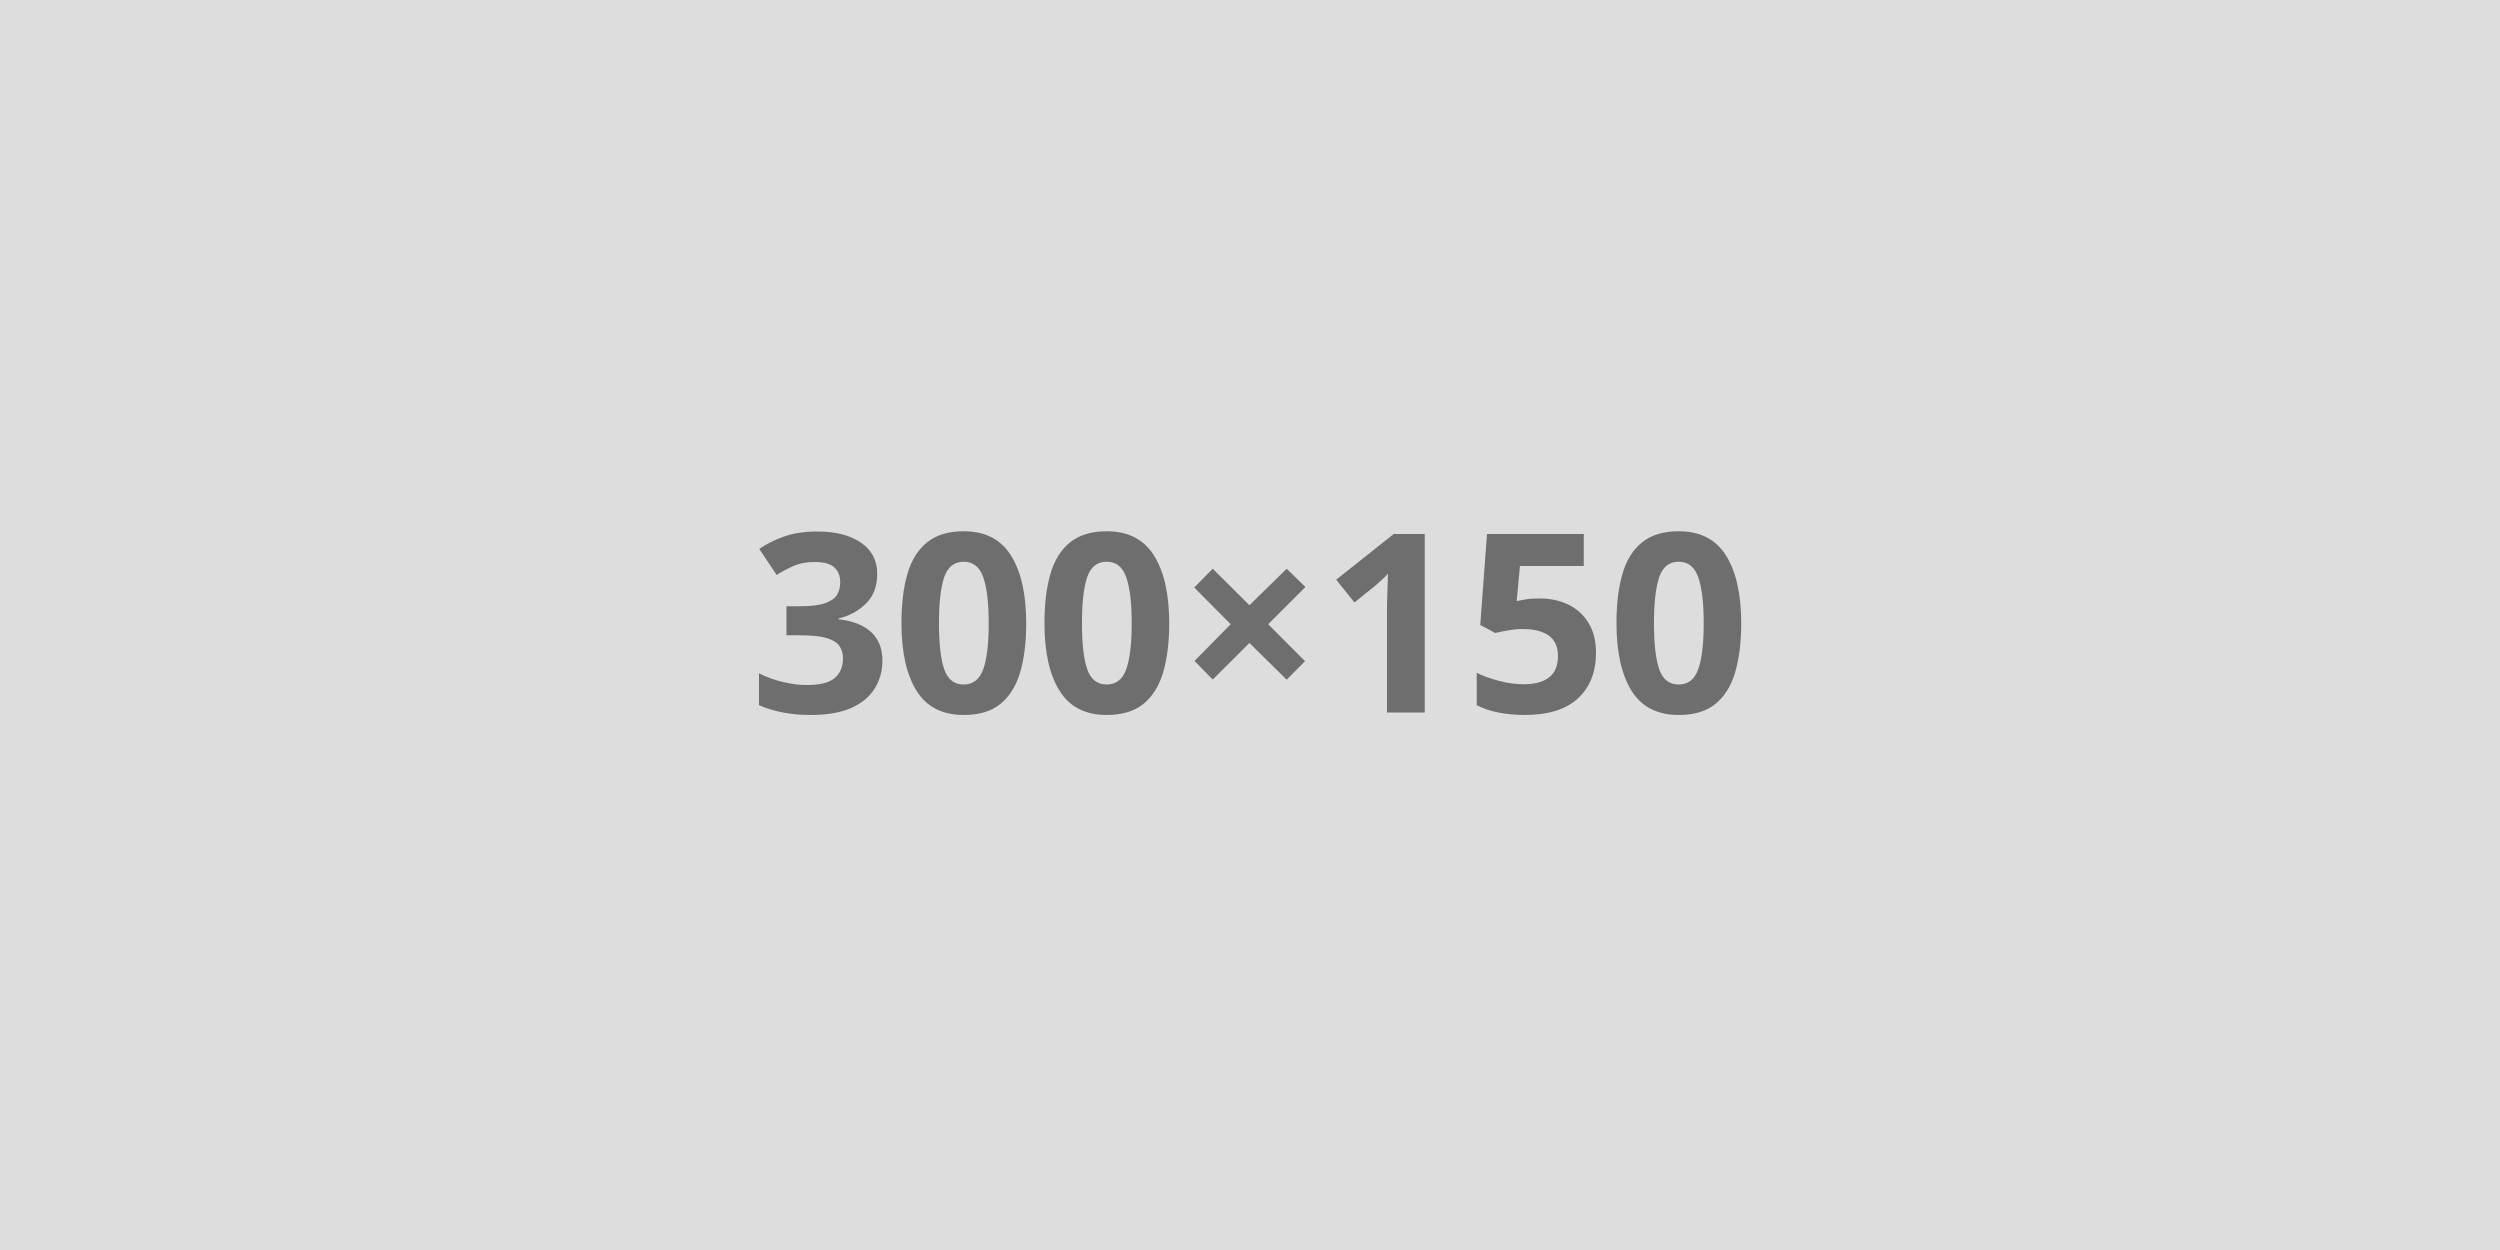
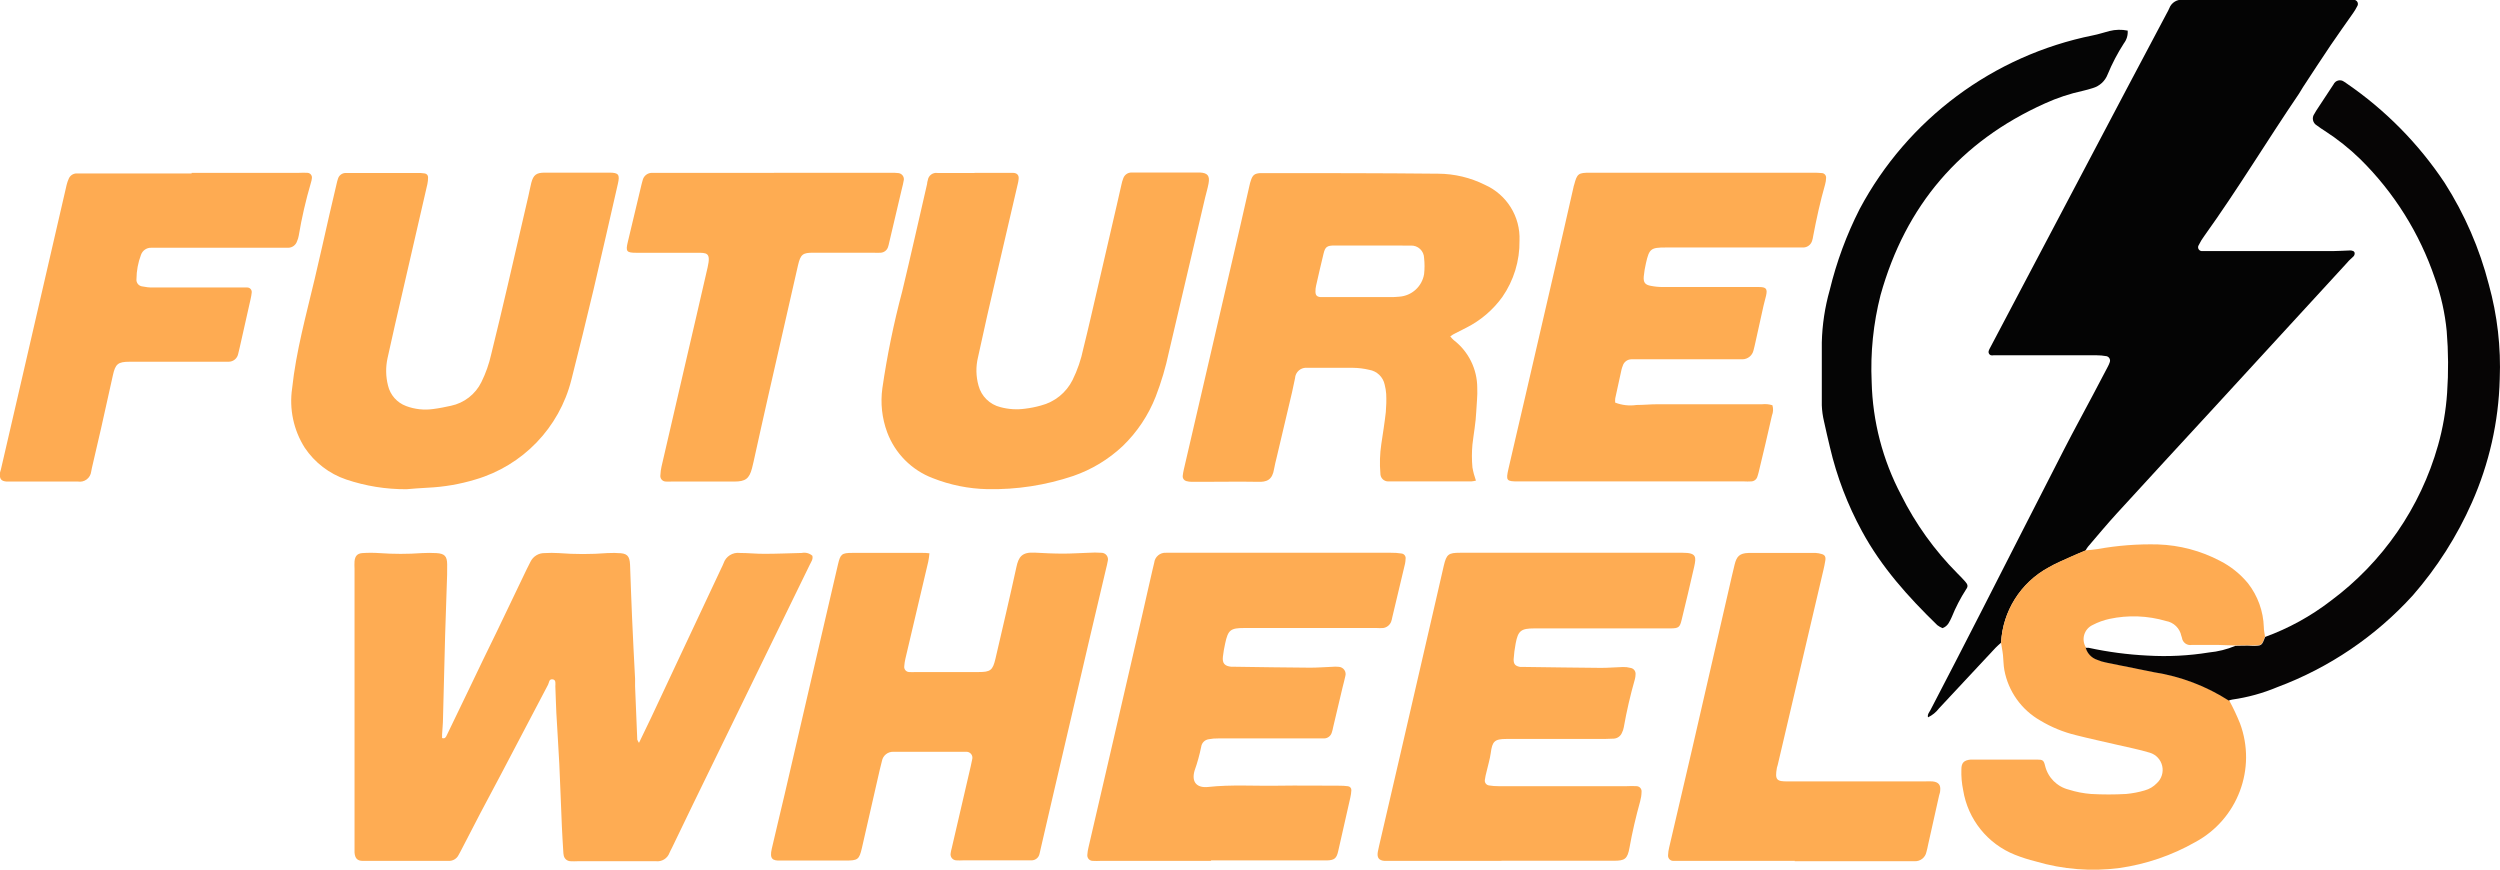
- <svg xmlns="http://www.w3.org/2000/svg" width="300" height="150" viewBox="0 0 300 150">
-   <rect fill="#ddd" width="300" height="150" />
-   <text fill="rgba(0,0,0,0.5)" font-family="sans-serif" font-size="30" dy="10.5" font-weight="bold" x="50%" y="50%" text-anchor="middle">300×150</text>
+ <svg xmlns="http://www.w3.org/2000/svg" id="Layer_1" data-name="Layer 1" viewBox="0 0 378.1 131.57">
+   <defs>
+     <style>.cls-1{fill:#040404;}.cls-2{fill:#feac53;}.cls-3{fill:#feac52;}.cls-4{fill:#feab52;}.cls-5{fill:#060505;}.cls-6{fill:#050505;}</style>
+   </defs>
+   <path class="cls-1" d="M343,249.85c-.28.26-.58.5-.84.78l-8.55,9.16a4.5,4.5,0,0,1-1.66,1.35c-.11-.45.18-.75.35-1.06,2.59-5,5.2-10,7.78-15.08,4.17-8.15,8.31-16.32,12.49-24.46,1.4-2.73,2.88-5.42,4.31-8.13.77-1.44,1.52-2.89,2.28-4.33a4.11,4.11,0,0,0,.28-.65.69.69,0,0,0-.48-.91,9.08,9.08,0,0,0-1.57-.14l-11.51,0-4,0a1,1,0,0,1-.42,0,.53.53,0,0,1-.35-.57,1.49,1.49,0,0,1,.15-.4L362.05,166l6-11.32a7.94,7.94,0,0,0,.39-.77,2,2,0,0,1,2.14-1.29c5.14,0,10.27,0,15.41,0l9.07,0a9.28,9.28,0,0,1,1.29,0,.63.63,0,0,1,.5,1,7.56,7.56,0,0,1-.6,1c-1.12,1.61-2.28,3.21-3.38,4.84-1.42,2.1-2.8,4.23-4.2,6.36-.21.32-.39.66-.61,1-4.83,7.1-9.26,14.46-14.27,21.44a9.18,9.18,0,0,0-.9,1.47.58.58,0,0,0,.56.89c.53,0,1.06,0,1.59,0H393.3c.82,0,1.63-.07,2.44-.09a.85.85,0,0,1,.42.06c.13,0,.29.17.31.28a.66.66,0,0,1-.12.5c-.32.35-.72.63-1,1l-20.06,21.85c-4.94,5.37-9.89,10.72-14.81,16.11-1.49,1.63-2.9,3.33-4.33,5a4.74,4.74,0,0,0-.39.6c-.7.3-1.4.58-2.1.9-1.17.54-2.37,1-3.48,1.67A13.74,13.74,0,0,0,343,249.85Z" transform="translate(-40.36 -152.65)" />
+   <path class="cls-2" d="M137,265c.69-1.43,1.28-2.63,1.85-3.84q1.94-4.11,3.85-8.21,3.4-7.23,6.79-14.45c.1-.22.22-.43.3-.66a2.3,2.3,0,0,1,2.48-1.56c1.25,0,2.49.14,3.74.13,1.86,0,3.73-.09,5.6-.13a1.86,1.86,0,0,1,1.61.42c.14.52-.18.92-.38,1.34l-6.25,12.81-11.41,23.41c-1.07,2.2-2.13,4.41-3.19,6.61-.13.26-.27.51-.38.77a1.94,1.94,0,0,1-2.05,1.26c-2.11,0-4.22,0-6.33,0l-5.47,0a11,11,0,0,1-1.15,0,1.07,1.07,0,0,1-1-.91,3.55,3.55,0,0,1-.06-.57c-.07-1.24-.16-2.49-.21-3.73-.14-3.16-.24-6.33-.39-9.49-.12-2.59-.32-5.17-.45-7.75-.08-1.34-.08-2.69-.15-4,0-.39.14-1-.42-1.06s-.51.49-.68.81q-3.6,6.81-7.16,13.63Q113,275.58,110,281.44l-.28.51a1.6,1.6,0,0,1-1.52.9c-.29,0-.58,0-.87,0H96.09c-.28,0-.57,0-.86,0-.84,0-1.18-.4-1.25-1.26,0-.33,0-.67,0-1V238.68a11,11,0,0,1,0-1.15c.08-.77.4-1.16,1.16-1.23a18.66,18.66,0,0,1,2.59,0,44.93,44.93,0,0,0,6.46,0,19.51,19.51,0,0,1,2.16,0c1.25.07,1.63.47,1.64,1.7,0,1.05,0,2.11-.06,3.16-.08,2.54-.18,5.08-.25,7.62q-.16,6.25-.32,12.52c0,.81-.1,1.63-.14,2.44a4.39,4.39,0,0,0,0,.53c.43.15.57-.13.69-.38,1.17-2.41,2.34-4.84,3.5-7.26q2-4.2,4.07-8.42,2.28-4.72,4.54-9.47c.19-.39.39-.77.58-1.15a2.32,2.32,0,0,1,2.11-1.29,17.14,17.14,0,0,1,2.15,0,47.2,47.2,0,0,0,7.33,0c.53,0,1.06-.05,1.58,0,1.42,0,1.82.39,1.88,1.77.1,2.63.18,5.27.3,7.91.13,3.11.3,6.22.46,9.33l0,1.15.33,8.05A2.64,2.64,0,0,0,137,265Z" transform="translate(-40.36 -152.65)" />
+   <path class="cls-3" d="M259.7,203.52a3.62,3.62,0,0,0,.51.56,9.11,9.11,0,0,1,3.57,7.23c.06,1.19-.1,2.39-.15,3.58-.07,1.68-.39,3.33-.58,5a18.91,18.91,0,0,0,0,3.45,12,12,0,0,0,.53,2,5.14,5.14,0,0,1-.7.12H250.75a3.09,3.09,0,0,1-.43,0,1.17,1.17,0,0,1-1.19-1.2,19,19,0,0,1,.14-4.45c.24-1.61.5-3.22.68-4.83a20.89,20.89,0,0,0,.06-2.74,7.68,7.68,0,0,0-.23-1.41,2.86,2.86,0,0,0-2.35-2.25,11,11,0,0,0-2.42-.3c-2.21,0-4.42,0-6.62,0h-.29a1.68,1.68,0,0,0-1.88,1.58c-.16.7-.29,1.41-.45,2.11l-2.31,9.79c-.14.61-.31,1.21-.41,1.82-.26,1.65-1.09,2-2.49,1.94-2.73-.05-5.47,0-8.2,0-.58,0-1.16,0-1.73,0a3.05,3.05,0,0,1-.85-.11.73.73,0,0,1-.55-.75,7.86,7.86,0,0,1,.17-1q1.64-7.06,3.28-14.14l5.16-22.26c.51-2.2,1-4.4,1.5-6.59a5.41,5.41,0,0,1,.19-.69c.27-.86.57-1.09,1.43-1.15q.36,0,.72,0c8.73,0,17.46,0,26.2.09a16,16,0,0,1,7.07,1.69,8.83,8.83,0,0,1,5.22,8.43,14.58,14.58,0,0,1-2.6,8.53,15.14,15.14,0,0,1-5.42,4.63c-.55.29-1.12.56-1.67.85C260.23,203.15,260,203.32,259.7,203.52Zm-11.92-13.74h0c-1.87,0-3.74,0-5.61,0-1.1,0-1.39.21-1.63,1.21-.4,1.63-.77,3.26-1.14,4.89a3.54,3.54,0,0,0-.09.86c0,.56.21.79.75.84.24,0,.48,0,.72,0h9.77a11.56,11.56,0,0,0,1.44-.06,4.09,4.09,0,0,0,3.75-3.41,11.05,11.05,0,0,0,0-2.44,1.92,1.92,0,0,0-2-1.88c-.34,0-.67,0-1,0Z" transform="translate(-40.36 -152.65)" />
+   <path class="cls-3" d="M180.93,236.33a12.63,12.63,0,0,1-.18,1.26q-1.73,7.35-3.46,14.69a7.17,7.17,0,0,0-.17,1.13.77.77,0,0,0,.75.88,8.46,8.46,0,0,0,1,0h9.5c1.78,0,2.13-.26,2.54-2,1.07-4.62,2.16-9.23,3.17-13.87.33-1.55.84-2.29,2.76-2.19,1.43.08,2.87.15,4.31.15,1.29,0,2.58-.09,3.88-.13a12.81,12.81,0,0,1,1.86,0,1,1,0,0,1,1,1.29c-.06.38-.16.75-.25,1.12q-1.29,5.46-2.57,10.91-2.73,11.68-5.45,23.38c-.63,2.71-1.25,5.41-1.88,8.12-.06.23-.09.47-.16.7a1.23,1.23,0,0,1-1.22,1c-.29,0-.58,0-.86,0H186a8.46,8.46,0,0,1-1,0,.9.9,0,0,1-.86-1.09,4.49,4.49,0,0,1,.15-.71q1.44-6.22,2.89-12.46c.08-.32.15-.65.21-1a.9.9,0,0,0-.92-1.16,8.26,8.26,0,0,0-.86,0H175.5a1.7,1.7,0,0,0-1.76,1.41c-.23.83-.4,1.67-.6,2.51-.81,3.55-1.61,7.11-2.43,10.65-.41,1.75-.62,1.88-2.47,1.88h-9.79c-1.25.05-1.72-.24-1.37-1.77.63-2.75,1.31-5.5,1.95-8.25l5.16-22.26L167.1,238c.36-1.54.57-1.73,2.14-1.73h10.65C180.17,236.25,180.45,236.29,180.93,236.33Z" transform="translate(-40.36 -152.65)" />
+   <path class="cls-3" d="M284.64,213.54a6.37,6.37,0,0,0,3.22.36c1.06,0,2.11-.11,3.16-.11,5.28,0,10.56,0,15.83,0a3.81,3.81,0,0,1,1.57.15,2.35,2.35,0,0,1-.07,1.55c-.64,2.85-1.31,5.7-2,8.54-.05.24-.13.46-.2.69a1,1,0,0,1-1,.74,8.52,8.52,0,0,1-1,0H270c-1.81,0-1.91-.1-1.5-1.91.85-3.73,1.74-7.46,2.6-11.19q2.87-12.39,5.73-24.78c.51-2.2,1-4.39,1.5-6.59,0-.14.08-.27.11-.41.44-1.67.63-1.81,2.4-1.81h33.67a13.87,13.87,0,0,1,1.44.06.68.68,0,0,1,.59.71,4,4,0,0,1-.15,1c-.74,2.59-1.31,5.21-1.81,7.84a4,4,0,0,1-.16.7,1.42,1.42,0,0,1-1.27,1c-.48,0-1,0-1.44,0l-19.42,0c-2.26,0-2.5.18-3,2.39a15.15,15.15,0,0,0-.33,2c-.07.9.2,1.25,1.06,1.41a9.51,9.51,0,0,0,1.85.18h13.24c.43,0,.86,0,1.3,0,1.08,0,1.28.29,1.05,1.31-.12.52-.27,1-.39,1.54q-.61,2.73-1.21,5.47c-.1.42-.18.84-.3,1.26a1.74,1.74,0,0,1-1.66,1.35c-.33,0-.67,0-1,0l-14.53,0c-.43,0-.87,0-1.3,0a1.38,1.38,0,0,0-1.29,1,3.54,3.54,0,0,0-.18.55c-.32,1.45-.64,2.9-.95,4.35A3.07,3.07,0,0,0,284.64,213.54Z" transform="translate(-40.36 -152.65)" />
+   <path class="cls-2" d="M267.44,282.85h-16.7c-.34,0-.68,0-1,0-.84-.07-1.15-.49-1-1.36.05-.29.11-.57.18-.85,1.05-4.53,2.11-9.05,3.15-13.58l5.46-23.67c.39-1.73.78-3.46,1.19-5.19s.71-1.95,2.46-1.95c11.23,0,22.45,0,33.68,0,2.09,0,2.06.62,1.72,2.15-.59,2.67-1.25,5.32-1.89,8-.27,1.14-.47,1.28-1.69,1.29h-4.47l-16.12,0c-2,0-2.46.35-2.82,2.27a19.77,19.77,0,0,0-.31,2.42c0,.75.27,1,1,1.14a5.81,5.81,0,0,0,.72,0c3.83.05,7.67.11,11.51.14,1.1,0,2.2-.1,3.3-.13a3.89,3.89,0,0,1,1.13.13.9.9,0,0,1,.78,1,2.83,2.83,0,0,1-.1.71,72.42,72.42,0,0,0-1.68,7.28,2.86,2.86,0,0,1-.27.81,1.43,1.43,0,0,1-1.22.9c-.47,0-1,.05-1.43.05l-14.69,0h-.14c-1.8,0-2.14.36-2.37,2.14-.13.94-.42,1.86-.63,2.79a9.4,9.4,0,0,0-.26,1.26.73.73,0,0,0,.63.84,8.41,8.41,0,0,0,1.42.11l19.44,0a13.86,13.86,0,0,1,1.44,0,.78.78,0,0,1,.77.87,5.66,5.66,0,0,1-.21,1.41c-.64,2.31-1.19,4.64-1.61,7-.31,1.76-.73,2-2.39,2-5.13,0-10.27,0-15.4,0h-1.58Z" transform="translate(-40.36 -152.65)" />
+   <path class="cls-2" d="M223.52,282.85h-16.7a11,11,0,0,1-1.15,0,.83.83,0,0,1-.86-.94,6.19,6.19,0,0,1,.18-1.13q1.65-7.14,3.31-14.28,2.43-10.5,4.85-21c.52-2.24,1-4.49,1.53-6.73.07-.33.15-.65.24-1a1.7,1.7,0,0,1,1.81-1.52c.33,0,.67,0,1,0h33a9.26,9.26,0,0,1,1.58.11.7.7,0,0,1,.63.82,4.17,4.17,0,0,1-.08.71L250.93,246a3.88,3.88,0,0,1-.18.69,1.52,1.52,0,0,1-1.19.94,6.69,6.69,0,0,1-1,0l-20,0c-2.1,0-2.47.29-2.91,2.35a19,19,0,0,0-.34,2c-.11,1,.28,1.41,1.27,1.51a5.63,5.63,0,0,0,.58,0c3.79.05,7.57.12,11.36.14,1.1,0,2.2-.09,3.3-.13a4.85,4.85,0,0,1,1,0,1.1,1.1,0,0,1,1,1.44c-.11.56-.28,1.11-.41,1.67-.47,2-.94,4-1.42,6a5.93,5.93,0,0,1-.21.83,1.23,1.23,0,0,1-1.18.89c-.34,0-.67,0-1,0h-15a6.7,6.7,0,0,0-1.42.12,1.33,1.33,0,0,0-1.15,1.14,26.22,26.22,0,0,1-1,3.6c-.52,1.78.37,2.66,2.06,2.48,3.5-.38,7-.13,10.5-.19,3.11-.05,6.23,0,9.35,0a9.21,9.21,0,0,1,1.29.08.57.57,0,0,1,.51.6,6.15,6.15,0,0,1-.16,1.13q-.92,4.06-1.84,8.13c-.24,1.05-.58,1.33-1.7,1.36-.91,0-1.83,0-2.74,0H223.52Z" transform="translate(-40.36 -152.65)" />
+   <path class="cls-3" d="M101.85,226.64a28,28,0,0,1-9.13-1.47,12.28,12.28,0,0,1-6.28-4.82,13.19,13.19,0,0,1-1.9-8.95c.6-5.64,2.12-11.09,3.42-16.59.77-3.21,1.47-6.44,2.21-9.66.35-1.55.72-3.08,1.08-4.62a7.21,7.21,0,0,1,.22-.83,1.22,1.22,0,0,1,1.18-.89h10.8a6.18,6.18,0,0,1,1.14.07.57.57,0,0,1,.51.6,4.68,4.68,0,0,1-.1,1q-1.87,8.13-3.74,16.25c-.77,3.36-1.56,6.72-2.29,10.09a9,9,0,0,0,.07,4.13,4.37,4.37,0,0,0,2.74,3.11,8.31,8.31,0,0,0,4.1.45c.9-.11,1.79-.3,2.68-.49a6.65,6.65,0,0,0,4.61-3.59,18.57,18.57,0,0,0,1.48-4.2c.87-3.48,1.69-7,2.51-10.48q1.56-6.71,3.11-13.44c.15-.65.27-1.31.44-2,.32-1.21.76-1.55,2.05-1.55,3.26,0,6.52,0,9.78,0,1.37,0,1.59.3,1.27,1.68-1.22,5.32-2.42,10.65-3.68,16-1.08,4.57-2.21,9.12-3.36,13.67a21.08,21.08,0,0,1-14.51,15.06,29.36,29.36,0,0,1-7.21,1.24C103.86,226.46,102.67,226.58,101.85,226.64Z" transform="translate(-40.36 -152.65)" />
+   <path class="cls-3" d="M187.75,178.79h5.19a5.42,5.42,0,0,1,.57,0c.68,0,1,.36.9,1a4.23,4.23,0,0,1-.13.71q-1.58,6.79-3.16,13.58c-1,4.21-1.93,8.41-2.85,12.62a8.47,8.47,0,0,0,.08,4.27,4.55,4.55,0,0,0,3.33,3.26,9.34,9.34,0,0,0,3.72.23,15.33,15.33,0,0,0,2.39-.48,7.39,7.39,0,0,0,4.78-3.85,19.63,19.63,0,0,0,1.63-4.75c.79-3.16,1.5-6.34,2.24-9.51l2.82-12.19c.23-1,.46-2.06.7-3.08a5.94,5.94,0,0,1,.29-1,1.31,1.31,0,0,1,1.22-.86c.34,0,.67,0,1,0h9.36c1.17.06,1.53.5,1.31,1.67-.13.71-.34,1.4-.51,2.1q-2.74,11.69-5.48,23.37a43.93,43.93,0,0,1-2,6.75,21.09,21.09,0,0,1-5,7.49,20.83,20.83,0,0,1-7.46,4.51,38.3,38.3,0,0,1-13,2,23.86,23.86,0,0,1-8.27-1.67,11.84,11.84,0,0,1-6.89-6.95,13.77,13.77,0,0,1-.72-6.65,128.28,128.28,0,0,1,3-14.64c1.3-5.4,2.51-10.83,3.76-16.24,0-.19.06-.39.11-.57a1.28,1.28,0,0,1,1.46-1.1c1.87,0,3.74,0,5.61,0Z" transform="translate(-40.36 -152.65)" />
+   <path class="cls-4" d="M343,249.85a13.74,13.74,0,0,1,7.16-11.38c1.11-.64,2.31-1.13,3.48-1.67.7-.32,1.4-.6,2.1-.9.62-.07,1.24-.11,1.86-.21a45.15,45.15,0,0,1,9.14-.7,21.72,21.72,0,0,1,9.37,2.48,13.37,13.37,0,0,1,4.23,3.39,11.36,11.36,0,0,1,2.4,6.64c0,.48.12.95.18,1.42-.51,1.38-.51,1.36-1.93,1.35-.86,0-1.71,0-2.57,0s-1.72-.07-2.58-.08c-1.35,0-2.69,0-4,0a1.27,1.27,0,0,1-1.48-1.07c0-.09-.07-.19-.09-.28a2.86,2.86,0,0,0-2.33-2.27,17.4,17.4,0,0,0-8.54-.32,10.2,10.2,0,0,0-2.56.93,2.37,2.37,0,0,0-1,3.4,2.68,2.68,0,0,0,1.7,1.81,7,7,0,0,0,1.5.45l7.16,1.44a29.29,29.29,0,0,1,11.29,4.28,33.76,33.76,0,0,1,1.65,3.5A14.61,14.61,0,0,1,372.39,280a32.53,32.53,0,0,1-11.49,3.93,30.6,30.6,0,0,1-12.66-1,24.47,24.47,0,0,1-3.13-1,12.69,12.69,0,0,1-7.84-9.77A13.26,13.26,0,0,1,337,269c0-1,.4-1.37,1.39-1.47h.29c3.26,0,6.52,0,9.78,0,.84,0,1,.1,1.2.94a4.89,4.89,0,0,0,3.57,3.6,15,15,0,0,0,3.37.66,47.21,47.21,0,0,0,5.32,0,14.37,14.37,0,0,0,2.81-.54,4,4,0,0,0,1.83-1.09,2.72,2.72,0,0,0-1.06-4.61c-1.64-.5-3.35-.82-5-1.21-2.06-.48-4.12-.92-6.16-1.44a19.21,19.21,0,0,1-5.43-2.23,11.12,11.12,0,0,1-5.41-7.61c-.14-.74-.13-1.52-.21-2.28S343.07,250.46,343,249.85Z" transform="translate(-40.36 -152.65)" />
+   <path class="cls-4" d="M69.34,178.79H85.6a11,11,0,0,1,1.29,0,.71.71,0,0,1,.64.81,3.36,3.36,0,0,1-.15.7,68.31,68.31,0,0,0-1.84,8,3.38,3.38,0,0,1-.25.82,1.42,1.42,0,0,1-1.32,1c-.43,0-.86,0-1.3,0l-18.71,0h-.72a1.59,1.59,0,0,0-1.56,1.08,10.54,10.54,0,0,0-.68,3.65,1,1,0,0,0,.9,1.12,6.83,6.83,0,0,0,1.56.16h13c.43,0,.86,0,1.29,0a.68.68,0,0,1,.68.76,7.86,7.86,0,0,1-.17,1q-.81,3.65-1.64,7.29c-.07.33-.15.65-.24,1a1.47,1.47,0,0,1-1.45,1.18h-1l-13.68,0h-.28c-1.77,0-2.16.33-2.54,2.06-.59,2.67-1.18,5.33-1.78,8-.46,2-.93,4-1.39,6a5.54,5.54,0,0,1-.11.56,1.73,1.73,0,0,1-2,1.5c-3.5,0-7,0-10.51,0h-.29c-.81-.06-1.08-.41-1-1.24,0-.19.1-.37.14-.56q1.56-6.72,3.11-13.44,3-13,6-26c.27-1.22.55-2.43.84-3.64a5.34,5.34,0,0,1,.33-.95,1.3,1.3,0,0,1,1.13-.77c.39,0,.77,0,1.15,0H69.34Z" transform="translate(-40.36 -152.65)" />
+   <path class="cls-5" d="M377.43,258.6a29.29,29.29,0,0,0-11.29-4.28L359,252.88a7,7,0,0,1-1.5-.45,2.68,2.68,0,0,1-1.7-1.81,3.11,3.11,0,0,1,.43,0,54.74,54.74,0,0,0,8.93,1.18,42.38,42.38,0,0,0,9.28-.47,13.76,13.76,0,0,0,4-1c.86,0,1.71-.06,2.57,0,1.42,0,1.42,0,1.93-1.35a37.14,37.14,0,0,0,9.91-5.45A44.28,44.28,0,0,0,409.09,220a38.63,38.63,0,0,0,1.37-7.92,62.09,62.09,0,0,0-.06-9.35,33.09,33.09,0,0,0-1.79-8,46.11,46.11,0,0,0-11.27-18,34.45,34.45,0,0,0-5.4-4.3c-.4-.26-.81-.52-1.18-.81a1.2,1.2,0,0,1-.37-1.76,9.45,9.45,0,0,1,.53-.86l2.37-3.6a1.05,1.05,0,0,1,1.59-.39,2.82,2.82,0,0,1,.36.24,55.5,55.5,0,0,1,14.86,15.07,53.3,53.3,0,0,1,6.67,15.36A46.58,46.58,0,0,1,418.42,210a49.16,49.16,0,0,1-4.22,18.68,55.59,55.59,0,0,1-8.91,14,52.48,52.48,0,0,1-20.53,13.9,27.52,27.52,0,0,1-6.78,1.87A3.08,3.08,0,0,0,377.43,258.6Z" transform="translate(-40.36 -152.65)" />
+   <path class="cls-3" d="M157.41,178.78H175.1a8.77,8.77,0,0,1,1.15.05.93.93,0,0,1,.81,1,14,14,0,0,1-.31,1.4c-.63,2.7-1.27,5.41-1.91,8.11a5.38,5.38,0,0,1-.18.69,1.25,1.25,0,0,1-1.07.84,8.84,8.84,0,0,1-1.15,0c-3,0-6.05,0-9.07,0-1.57,0-1.93.21-2.32,1.9q-2.27,9.94-4.53,19.89c-.75,3.27-1.46,6.55-2.19,9.82l-.24,1c-.41,1.57-1,2-2.67,2h-9.5a8.33,8.33,0,0,1-.86,0,.84.84,0,0,1-.82-1,6.92,6.92,0,0,1,.17-1.27q1.74-7.56,3.5-15.12c1.16-5,2.33-10,3.47-15,.51-2.25-.08-2.22-1.74-2.21-3,0-6,0-9.06,0-1.46,0-1.61-.21-1.28-1.59l2.1-8.81a5.91,5.91,0,0,1,.19-.69,1.44,1.44,0,0,1,1.4-1l1.29,0h17.13Z" transform="translate(-40.36 -152.65)" />
+   <path class="cls-3" d="M311.82,282.85H294.69c-.43,0-.86,0-1.29,0a.79.79,0,0,1-.76-.88,5.4,5.4,0,0,1,.16-1.13c1.15-4.94,2.32-9.88,3.46-14.83q2.82-12.18,5.6-24.36c.28-1.22.55-2.43.85-3.64s.75-1.69,2.08-1.73c.67,0,1.34,0,2,0h4.45c1.25,0,2.49,0,3.74,0a3.61,3.61,0,0,1,.85.15c.51.13.69.41.59,1s-.17.94-.28,1.4q-3.12,13.29-6.23,26.58l-.69,2.94a2.77,2.77,0,0,0-.12.41c-.34,1.89,0,2.08,1.65,2.07l20.72,0a11,11,0,0,1,1.15,0c.92.08,1.29.54,1.17,1.44,0,.23-.11.46-.16.69-.56,2.48-1.11,5-1.66,7.43-.09.37-.14.76-.26,1.12a1.73,1.73,0,0,1-1.77,1.39c-.39,0-.77,0-1.16,0h-17Z" transform="translate(-40.36 -152.65)" />
+   <path class="cls-6" d="M362.15,157.28a2.79,2.79,0,0,1-.57,1.92,29.59,29.59,0,0,0-2.46,4.7,3.42,3.42,0,0,1-2.24,2.07c-.5.15-1,.31-1.52.42a28.24,28.24,0,0,0-5.72,1.9c-12.83,5.76-21.09,15.46-24.87,29a44.82,44.82,0,0,0-1.34,13.11,38.62,38.62,0,0,0,4.45,17.1,45.84,45.84,0,0,0,8.52,11.87c.41.4.81.82,1.19,1.25s.45.72.13,1.15a25.07,25.07,0,0,0-2.18,4.21c-.31.63-.54,1.35-1.39,1.67a3.33,3.33,0,0,1-.79-.45c-4.39-4.26-8.45-8.77-11.39-14.2a50.48,50.48,0,0,1-4.85-12.71c-.3-1.31-.63-2.61-.9-3.92a12.47,12.47,0,0,1-.33-2.42c0-3.16,0-6.33,0-9.5a31.86,31.86,0,0,1,1.2-7.94,56.24,56.24,0,0,1,4.52-12.24A51.53,51.53,0,0,1,356.89,158c.85-.16,1.67-.45,2.51-.66A6.19,6.19,0,0,1,362.15,157.28Z" transform="translate(-40.36 -152.65)" />
</svg>
